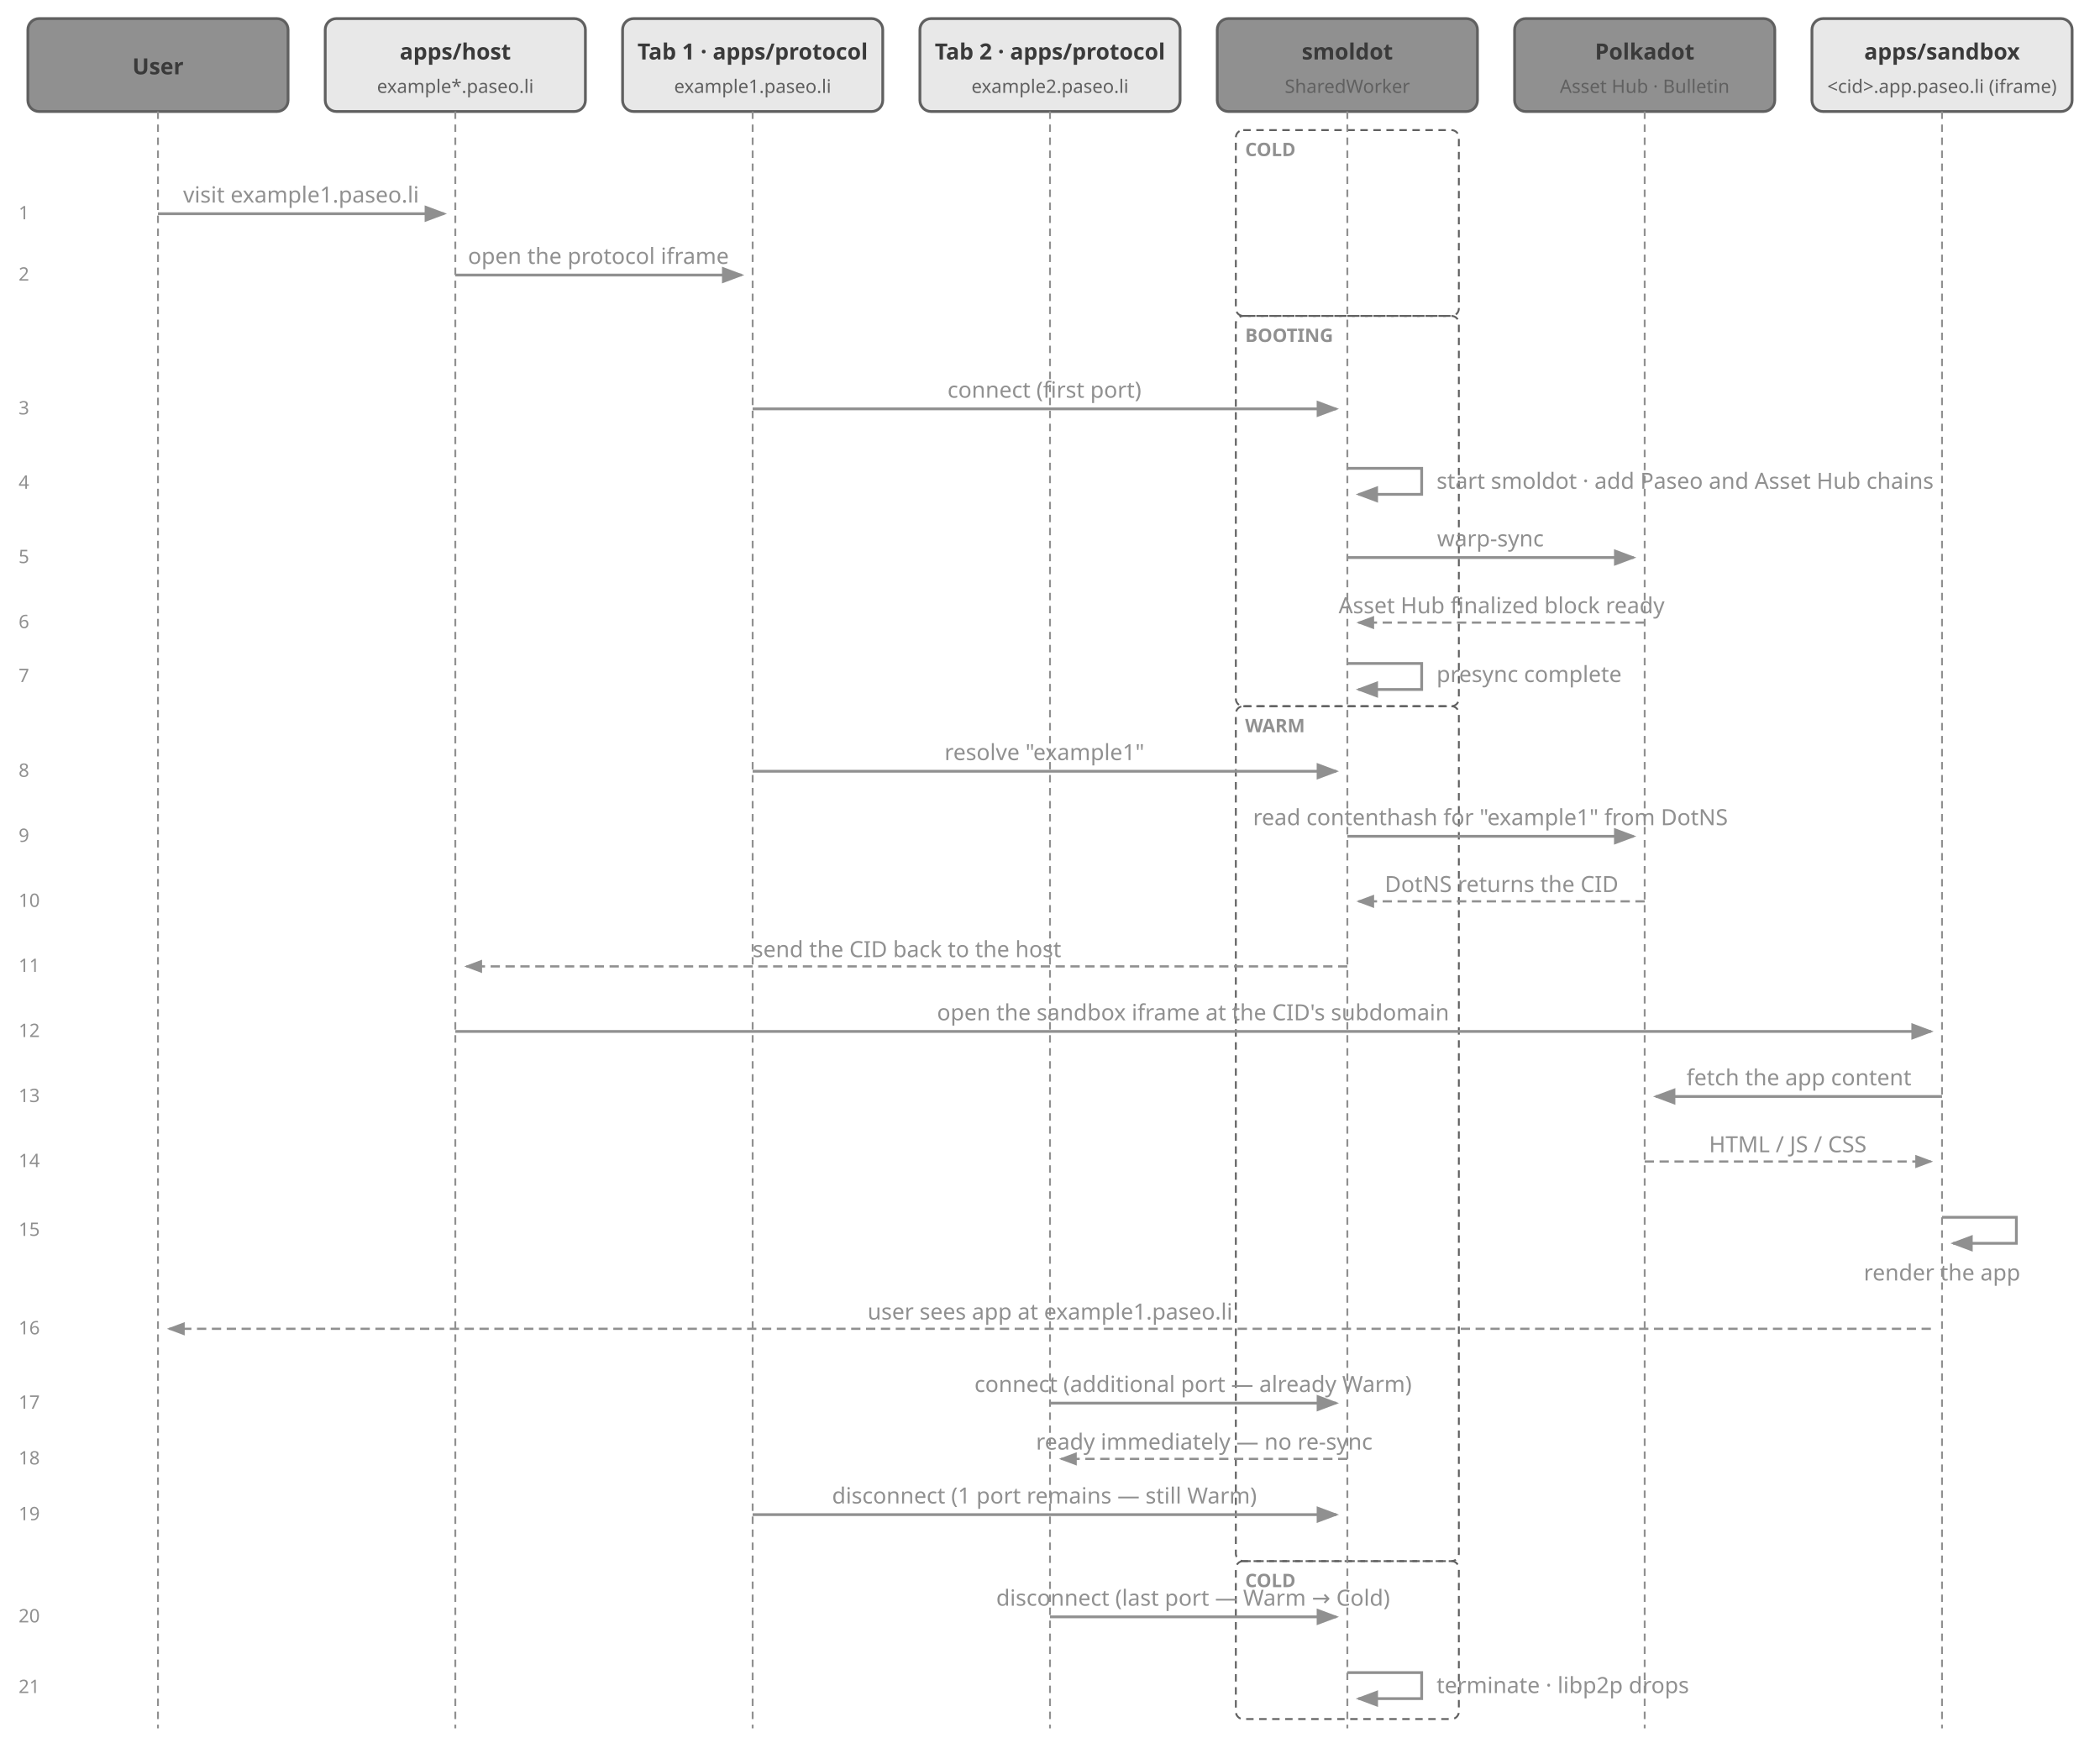
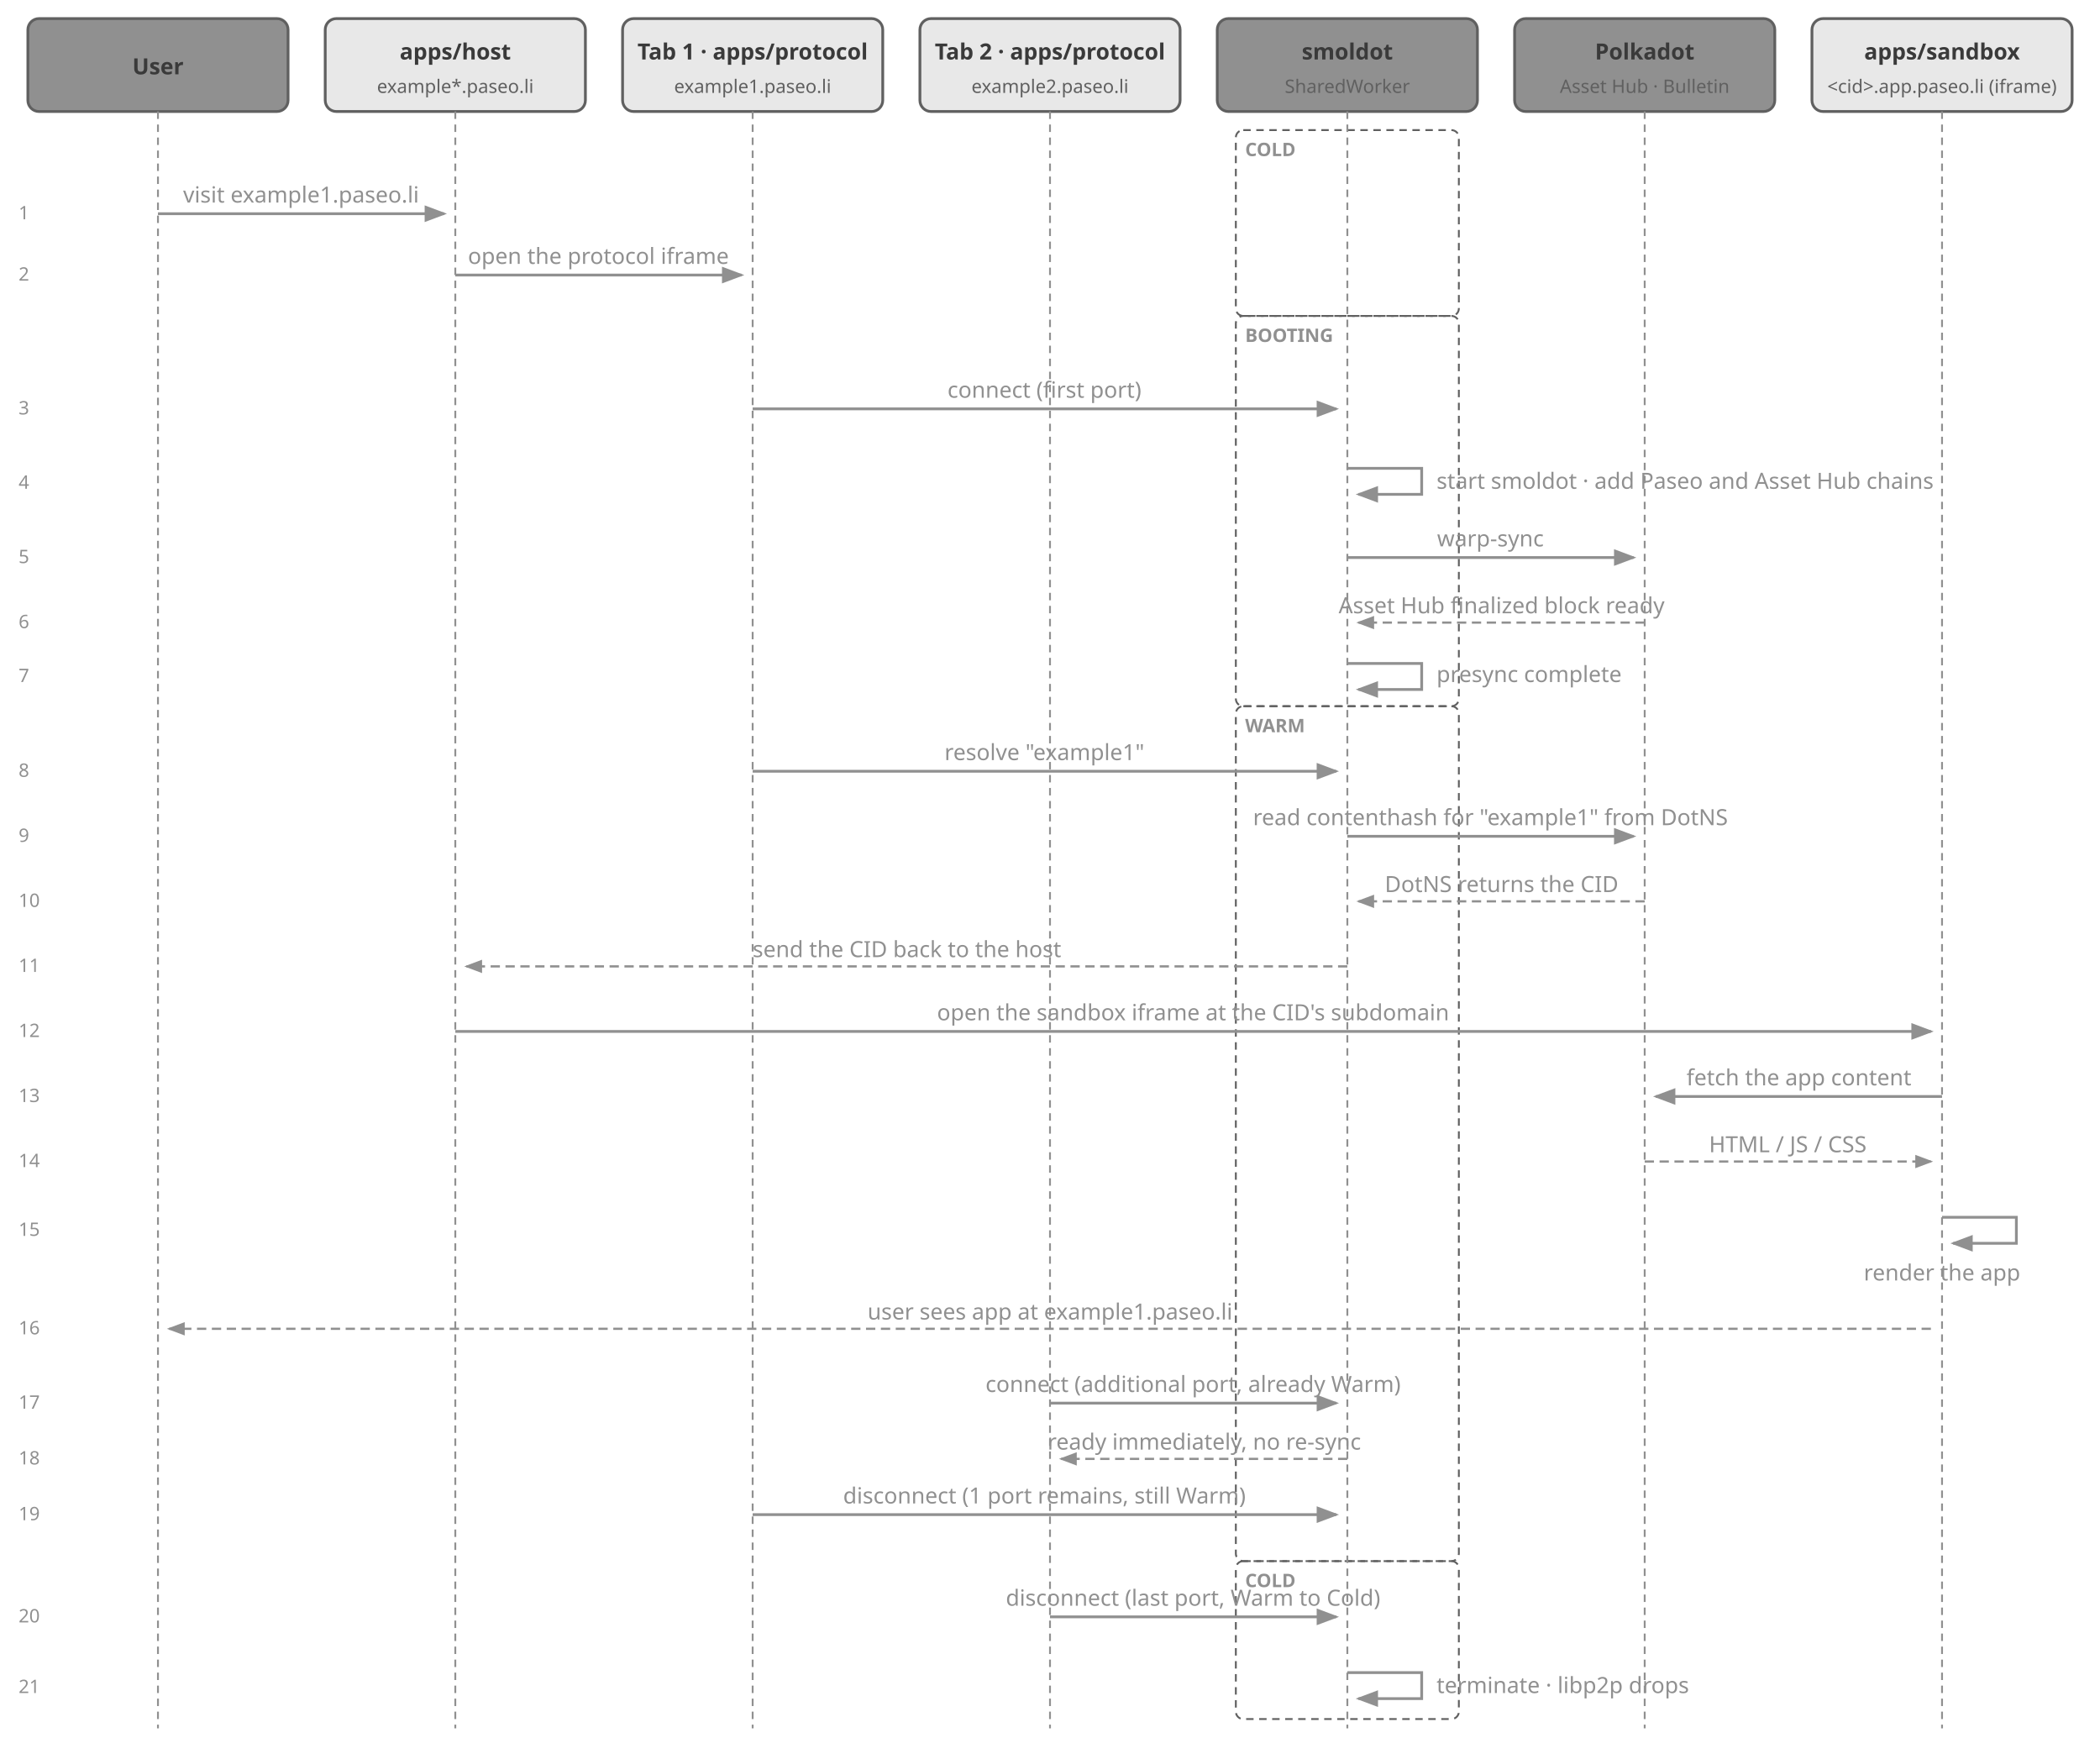
<svg xmlns="http://www.w3.org/2000/svg" viewBox="0 0 1130 935" font-family="sans-serif" font-size="12">
  <defs>
    <marker id="arrow" markerWidth="8" markerHeight="8" refX="7" refY="3" orient="auto">
      <path d="M0,0 L0,6 L8,3 z" fill="#909090" />
    </marker>
    <marker id="arrow-return" markerWidth="8" markerHeight="8" refX="7" refY="3" orient="auto">
      <path d="M0,0 L0,6 L8,3 z" fill="#909090" />
    </marker>
  </defs>
  <rect x="15" y="10" width="140" height="50" rx="6" fill="#909090" stroke="#606060" stroke-width="1.5" />
  <text x="85" y="40" text-anchor="middle" font-weight="bold" fill="#3a3a3a">User</text>
  <rect x="175" y="10" width="140" height="50" rx="6" fill="#e8e8e8" stroke="#606060" stroke-width="1.5" />
  <text x="245" y="32" text-anchor="middle" font-weight="bold" fill="#3a3a3a">apps/host</text>
  <text x="245" y="50" text-anchor="middle" font-size="10" fill="#606060">example*.paseo.li</text>
  <rect x="335" y="10" width="140" height="50" rx="6" fill="#e8e8e8" stroke="#606060" stroke-width="1.5" />
  <text x="405" y="32" text-anchor="middle" font-weight="bold" fill="#3a3a3a">Tab 1 · apps/protocol</text>
  <text x="405" y="50" text-anchor="middle" font-size="10" fill="#606060">example1.paseo.li</text>
  <rect x="495" y="10" width="140" height="50" rx="6" fill="#e8e8e8" stroke="#606060" stroke-width="1.5" />
  <text x="565" y="32" text-anchor="middle" font-weight="bold" fill="#3a3a3a">Tab 2 · apps/protocol</text>
  <text x="565" y="50" text-anchor="middle" font-size="10" fill="#606060">example2.paseo.li</text>
  <rect x="655" y="10" width="140" height="50" rx="6" fill="#909090" stroke="#606060" stroke-width="1.5" />
  <text x="725" y="32" text-anchor="middle" font-weight="bold" fill="#3a3a3a">smoldot</text>
  <text x="725" y="50" text-anchor="middle" font-size="10" fill="#606060">SharedWorker</text>
  <rect x="815" y="10" width="140" height="50" rx="6" fill="#909090" stroke="#606060" stroke-width="1.5" />
  <text x="885" y="32" text-anchor="middle" font-weight="bold" fill="#3a3a3a">Polkadot</text>
  <text x="885" y="50" text-anchor="middle" font-size="10" fill="#606060">Asset Hub · Bulletin</text>
  <rect x="975" y="10" width="140" height="50" rx="6" fill="#e8e8e8" stroke="#606060" stroke-width="1.5" />
  <text x="1045" y="32" text-anchor="middle" font-weight="bold" fill="#3a3a3a">apps/sandbox</text>
  <text x="1045" y="50" text-anchor="middle" font-size="10" fill="#606060">&lt;cid&gt;.app.paseo.li (iframe)</text>
  <rect x="665" y="70" width="120" height="100" rx="4" fill="none" stroke="#606060" stroke-width="1" stroke-dasharray="4,3" />
  <text x="670" y="84" text-anchor="start" font-size="10" font-weight="bold" fill="#909090">COLD</text>
  <rect x="665" y="170" width="120" height="210" rx="4" fill="none" stroke="#606060" stroke-width="1" stroke-dasharray="4,3" />
  <text x="670" y="184" text-anchor="start" font-size="10" font-weight="bold" fill="#909090">BOOTING</text>
  <rect x="665" y="380" width="120" height="460" rx="4" fill="none" stroke="#606060" stroke-width="1" stroke-dasharray="4,3" />
  <text x="670" y="394" text-anchor="start" font-size="10" font-weight="bold" fill="#909090">WARM</text>
  <rect x="665" y="840" width="120" height="85" rx="4" fill="none" stroke="#606060" stroke-width="1" stroke-dasharray="4,3" />
  <text x="670" y="854" text-anchor="start" font-size="10" font-weight="bold" fill="#909090">COLD</text>
  <line x1="85" y1="60" x2="85" y2="930" stroke="#909090" stroke-width="1" stroke-dasharray="4,3" />
  <line x1="245" y1="60" x2="245" y2="930" stroke="#909090" stroke-width="1" stroke-dasharray="4,3" />
  <line x1="405" y1="60" x2="405" y2="930" stroke="#909090" stroke-width="1" stroke-dasharray="4,3" />
  <line x1="565" y1="60" x2="565" y2="930" stroke="#909090" stroke-width="1" stroke-dasharray="4,3" />
  <line x1="725" y1="60" x2="725" y2="930" stroke="#909090" stroke-width="1" stroke-dasharray="4,3" />
  <line x1="885" y1="60" x2="885" y2="930" stroke="#909090" stroke-width="1" stroke-dasharray="4,3" />
  <line x1="1045" y1="60" x2="1045" y2="930" stroke="#909090" stroke-width="1" stroke-dasharray="4,3" />
  <line x1="85" y1="115" x2="239" y2="115" stroke="#909090" stroke-width="1.5" marker-end="url(#arrow)" />
  <text x="162" y="109" text-anchor="middle" fill="#909090">visit example1.paseo.li</text>
  <text x="10" y="118" fill="#909090" font-size="10">1</text>
  <line x1="245" y1="148" x2="399" y2="148" stroke="#909090" stroke-width="1.5" marker-end="url(#arrow)" />
  <text x="322" y="142" text-anchor="middle" fill="#909090">open the protocol iframe</text>
  <text x="10" y="151" fill="#909090" font-size="10">2</text>
  <line x1="405" y1="220" x2="719" y2="220" stroke="#909090" stroke-width="1.5" marker-end="url(#arrow)" />
  <text x="562" y="214" text-anchor="middle" fill="#909090">connect (first port)</text>
  <text x="10" y="223" fill="#909090" font-size="10">3</text>
  <path d="M 725 252 H 765 V 266 H 731" fill="none" stroke="#909090" stroke-width="1.5" marker-end="url(#arrow)" />
  <text x="773" y="263" text-anchor="start" fill="#909090">start smoldot · add Paseo and Asset Hub chains</text>
  <text x="10" y="263" fill="#909090" font-size="10">4</text>
  <line x1="725" y1="300" x2="879" y2="300" stroke="#909090" stroke-width="1.5" marker-end="url(#arrow)" />
  <text x="802" y="294" text-anchor="middle" fill="#909090">warp-sync</text>
  <text x="10" y="303" fill="#909090" font-size="10">5</text>
  <line x1="885" y1="335" x2="731" y2="335" stroke="#909090" stroke-width="1.2" stroke-dasharray="5,3" marker-end="url(#arrow-return)" />
  <text x="808" y="330" text-anchor="middle" fill="#909090">Asset Hub finalized block ready</text>
  <text x="10" y="338" fill="#909090" font-size="10">6</text>
  <path d="M 725 357 H 765 V 371 H 731" fill="none" stroke="#909090" stroke-width="1.5" marker-end="url(#arrow)" />
  <text x="773" y="367" text-anchor="start" fill="#909090">presync complete</text>
  <text x="10" y="367" fill="#909090" font-size="10">7</text>
  <line x1="405" y1="415" x2="719" y2="415" stroke="#909090" stroke-width="1.5" marker-end="url(#arrow)" />
  <text x="562" y="409" text-anchor="middle" fill="#909090">resolve "example1"</text>
  <text x="10" y="418" fill="#909090" font-size="10">8</text>
  <line x1="725" y1="450" x2="879" y2="450" stroke="#909090" stroke-width="1.5" marker-end="url(#arrow)" />
  <text x="802" y="444" text-anchor="middle" fill="#909090">read contenthash for "example1" from DotNS</text>
  <text x="10" y="453" fill="#909090" font-size="10">9</text>
  <line x1="885" y1="485" x2="731" y2="485" stroke="#909090" stroke-width="1.2" stroke-dasharray="5,3" marker-end="url(#arrow-return)" />
  <text x="808" y="480" text-anchor="middle" fill="#909090">DotNS returns the CID</text>
  <text x="10" y="488" fill="#909090" font-size="10">10</text>
  <line x1="725" y1="520" x2="251" y2="520" stroke="#909090" stroke-width="1.2" stroke-dasharray="5,3" marker-end="url(#arrow-return)" />
  <text x="488" y="515" text-anchor="middle" fill="#909090">send the CID back to the host</text>
  <text x="10" y="523" fill="#909090" font-size="10">11</text>
  <line x1="245" y1="555" x2="1039" y2="555" stroke="#909090" stroke-width="1.5" marker-end="url(#arrow)" />
  <text x="642" y="549" text-anchor="middle" fill="#909090">open the sandbox iframe at the CID's subdomain</text>
  <text x="10" y="558" fill="#909090" font-size="10">12</text>
  <line x1="1045" y1="590" x2="891" y2="590" stroke="#909090" stroke-width="1.5" marker-end="url(#arrow)" />
  <text x="968" y="584" text-anchor="middle" fill="#909090">fetch the app content</text>
  <text x="10" y="593" fill="#909090" font-size="10">13</text>
  <line x1="885" y1="625" x2="1039" y2="625" stroke="#909090" stroke-width="1.2" stroke-dasharray="5,3" marker-end="url(#arrow-return)" />
  <text x="962" y="620" text-anchor="middle" fill="#909090">HTML / JS / CSS</text>
  <text x="10" y="628" fill="#909090" font-size="10">14</text>
  <path d="M 1045 655 H 1085 V 669 H 1051" fill="none" stroke="#909090" stroke-width="1.5" marker-end="url(#arrow)" />
  <text x="1045" y="689" text-anchor="middle" fill="#909090">render the app</text>
  <text x="10" y="665" fill="#909090" font-size="10">15</text>
  <line x1="1039" y1="715" x2="91" y2="715" stroke="#909090" stroke-width="1.2" stroke-dasharray="5,3" marker-end="url(#arrow-return)" />
  <text x="565" y="710" text-anchor="middle" fill="#909090">user sees app at example1.paseo.li</text>
  <text x="10" y="718" fill="#909090" font-size="10">16</text>
  <line x1="565" y1="755" x2="719" y2="755" stroke="#909090" stroke-width="1.5" marker-end="url(#arrow)" />
-   <text x="642" y="749" text-anchor="middle" fill="#909090">connect (additional port — already Warm)</text>
+   <text x="642" y="749" text-anchor="middle" fill="#909090">connect (additional port, already Warm)</text>
  <text x="10" y="758" fill="#909090" font-size="10">17</text>
  <line x1="725" y1="785" x2="571" y2="785" stroke="#909090" stroke-width="1.2" stroke-dasharray="5,3" marker-end="url(#arrow-return)" />
-   <text x="648" y="780" text-anchor="middle" fill="#909090">ready immediately — no re-sync</text>
+   <text x="648" y="780" text-anchor="middle" fill="#909090">ready immediately, no re-sync</text>
  <text x="10" y="788" fill="#909090" font-size="10">18</text>
  <line x1="405" y1="815" x2="719" y2="815" stroke="#909090" stroke-width="1.5" marker-end="url(#arrow)" />
-   <text x="562" y="809" text-anchor="middle" fill="#909090">disconnect (1 port remains — still Warm)</text>
+   <text x="562" y="809" text-anchor="middle" fill="#909090">disconnect (1 port remains, still Warm)</text>
  <text x="10" y="818" fill="#909090" font-size="10">19</text>
  <line x1="565" y1="870" x2="719" y2="870" stroke="#909090" stroke-width="1.5" marker-end="url(#arrow)" />
-   <text x="642" y="864" text-anchor="middle" fill="#909090">disconnect (last port — Warm → Cold)</text>
+   <text x="642" y="864" text-anchor="middle" fill="#909090">disconnect (last port, Warm to Cold)</text>
  <text x="10" y="873" fill="#909090" font-size="10">20</text>
  <path d="M 725 900 H 765 V 914 H 731" fill="none" stroke="#909090" stroke-width="1.5" marker-end="url(#arrow)" />
  <text x="773" y="911" text-anchor="start" fill="#909090">terminate · libp2p drops</text>
  <text x="10" y="911" fill="#909090" font-size="10">21</text>
</svg>
